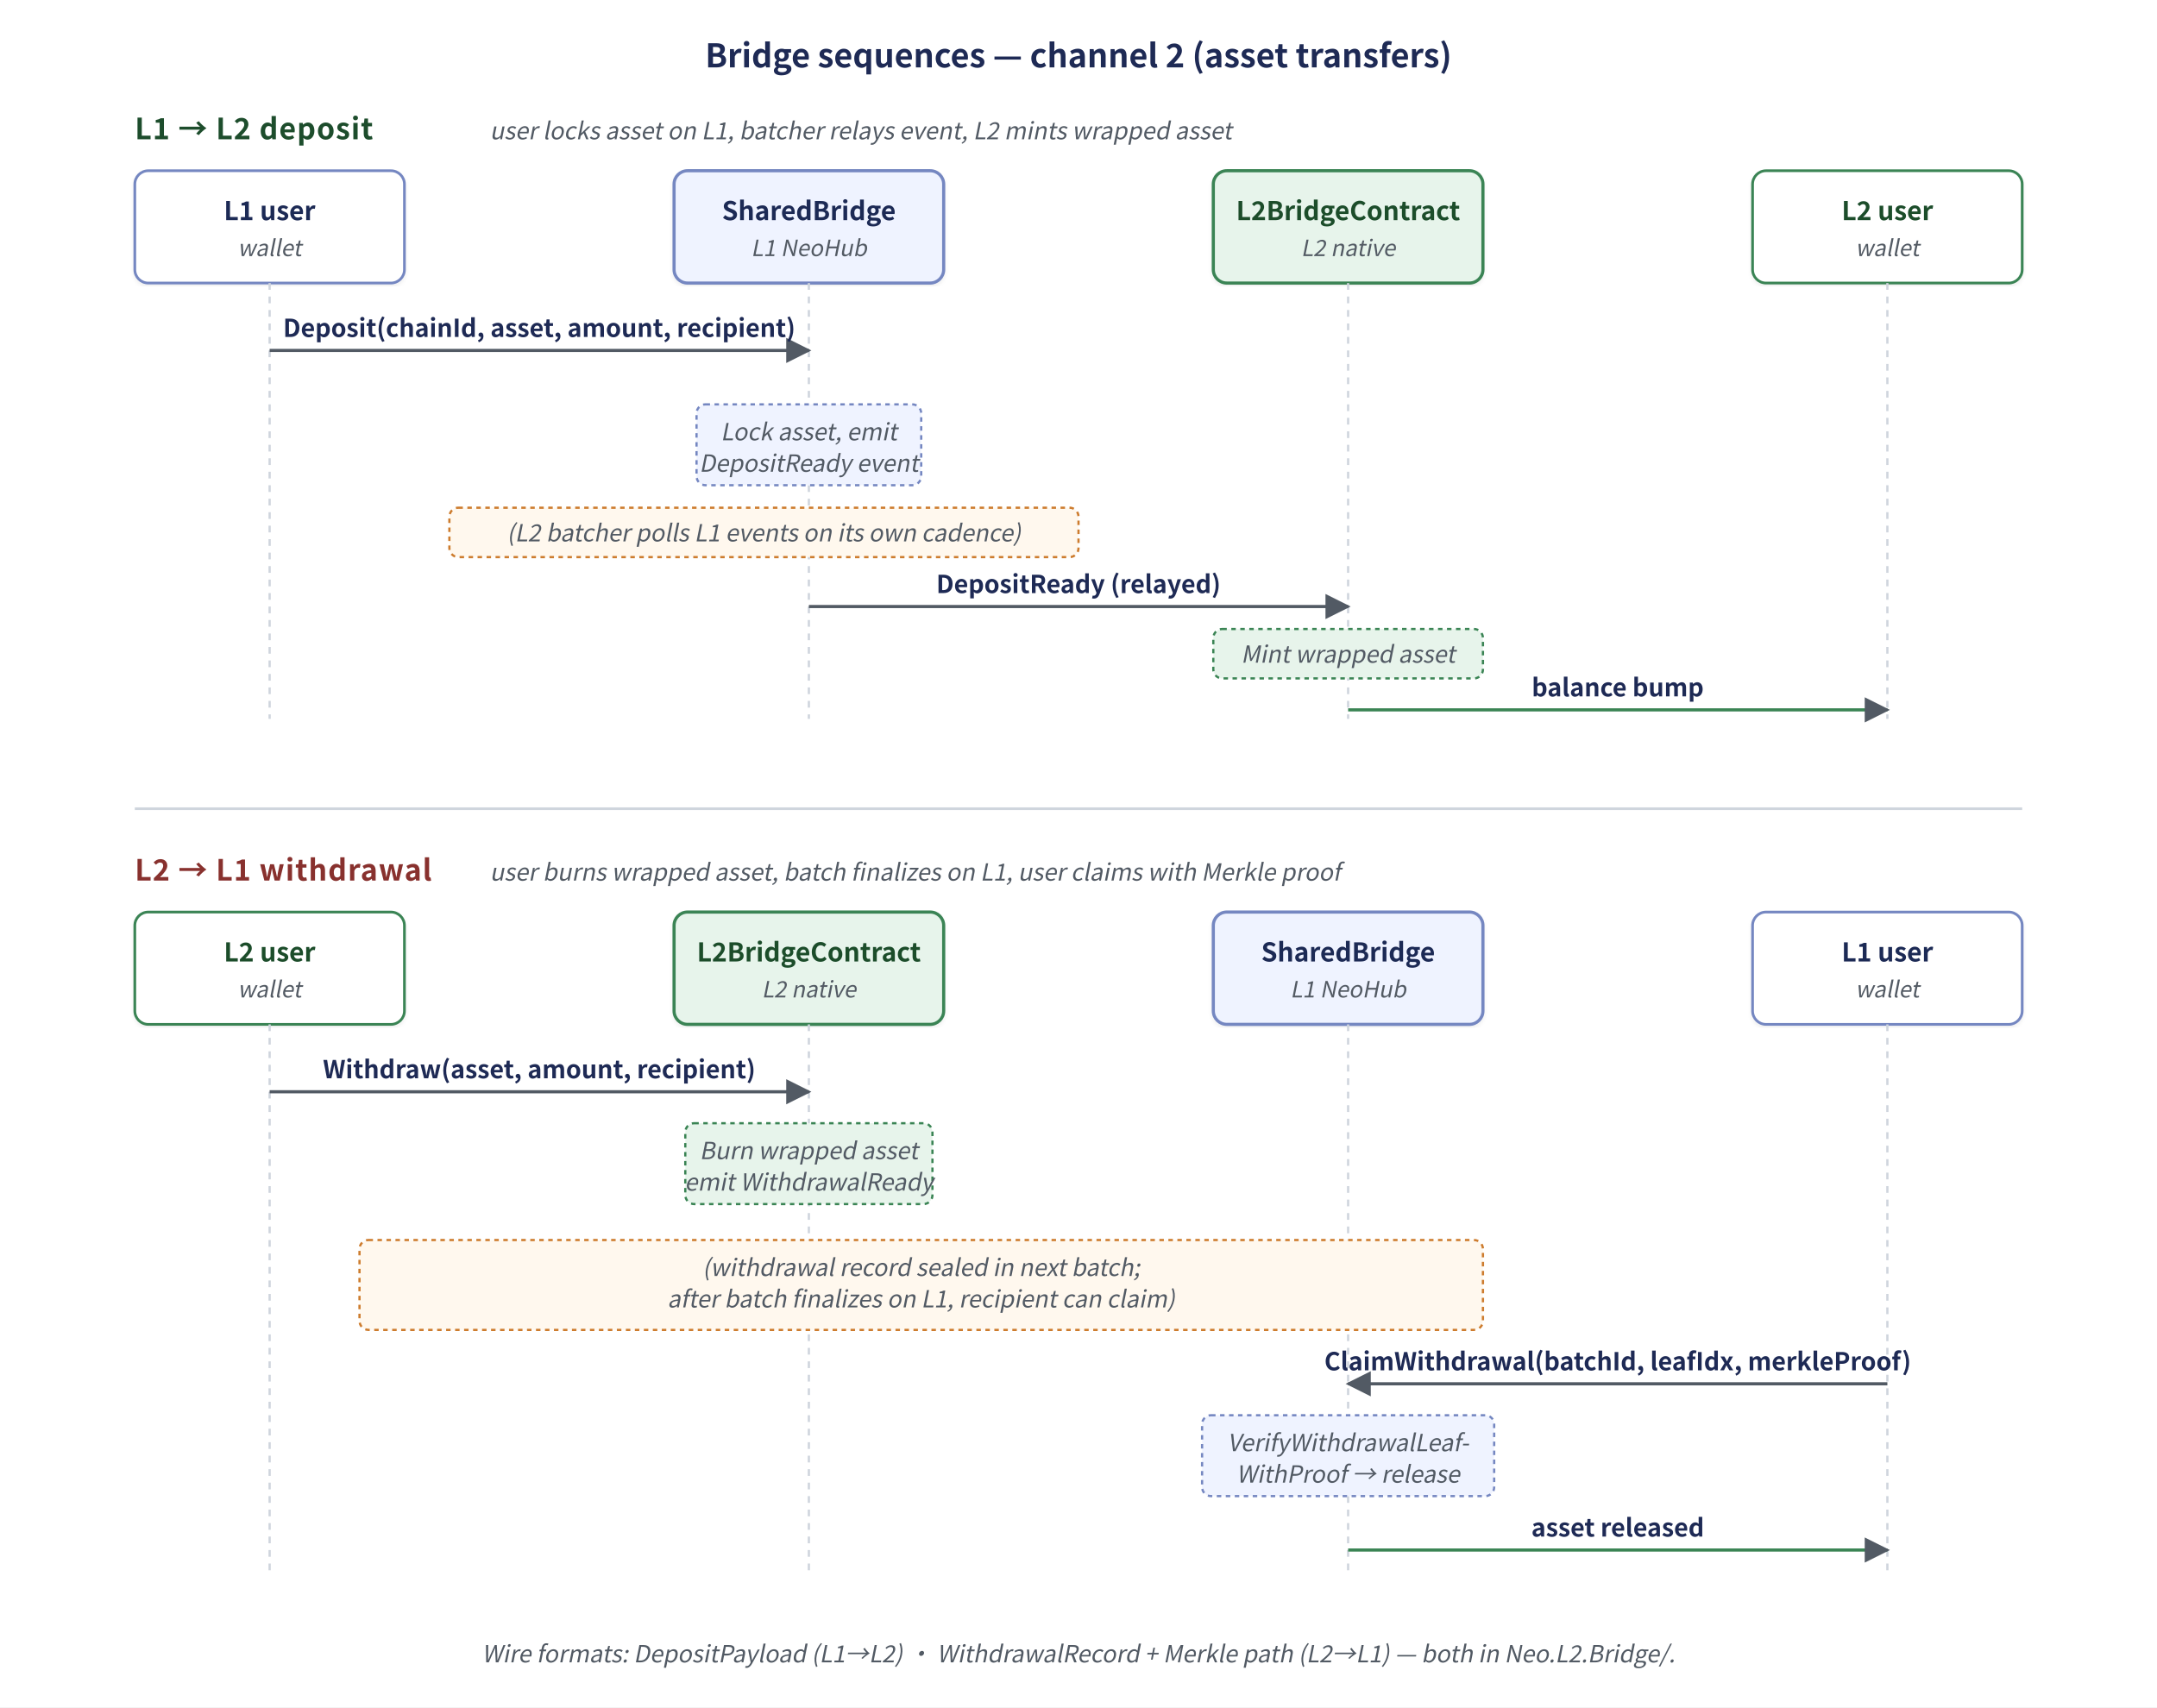
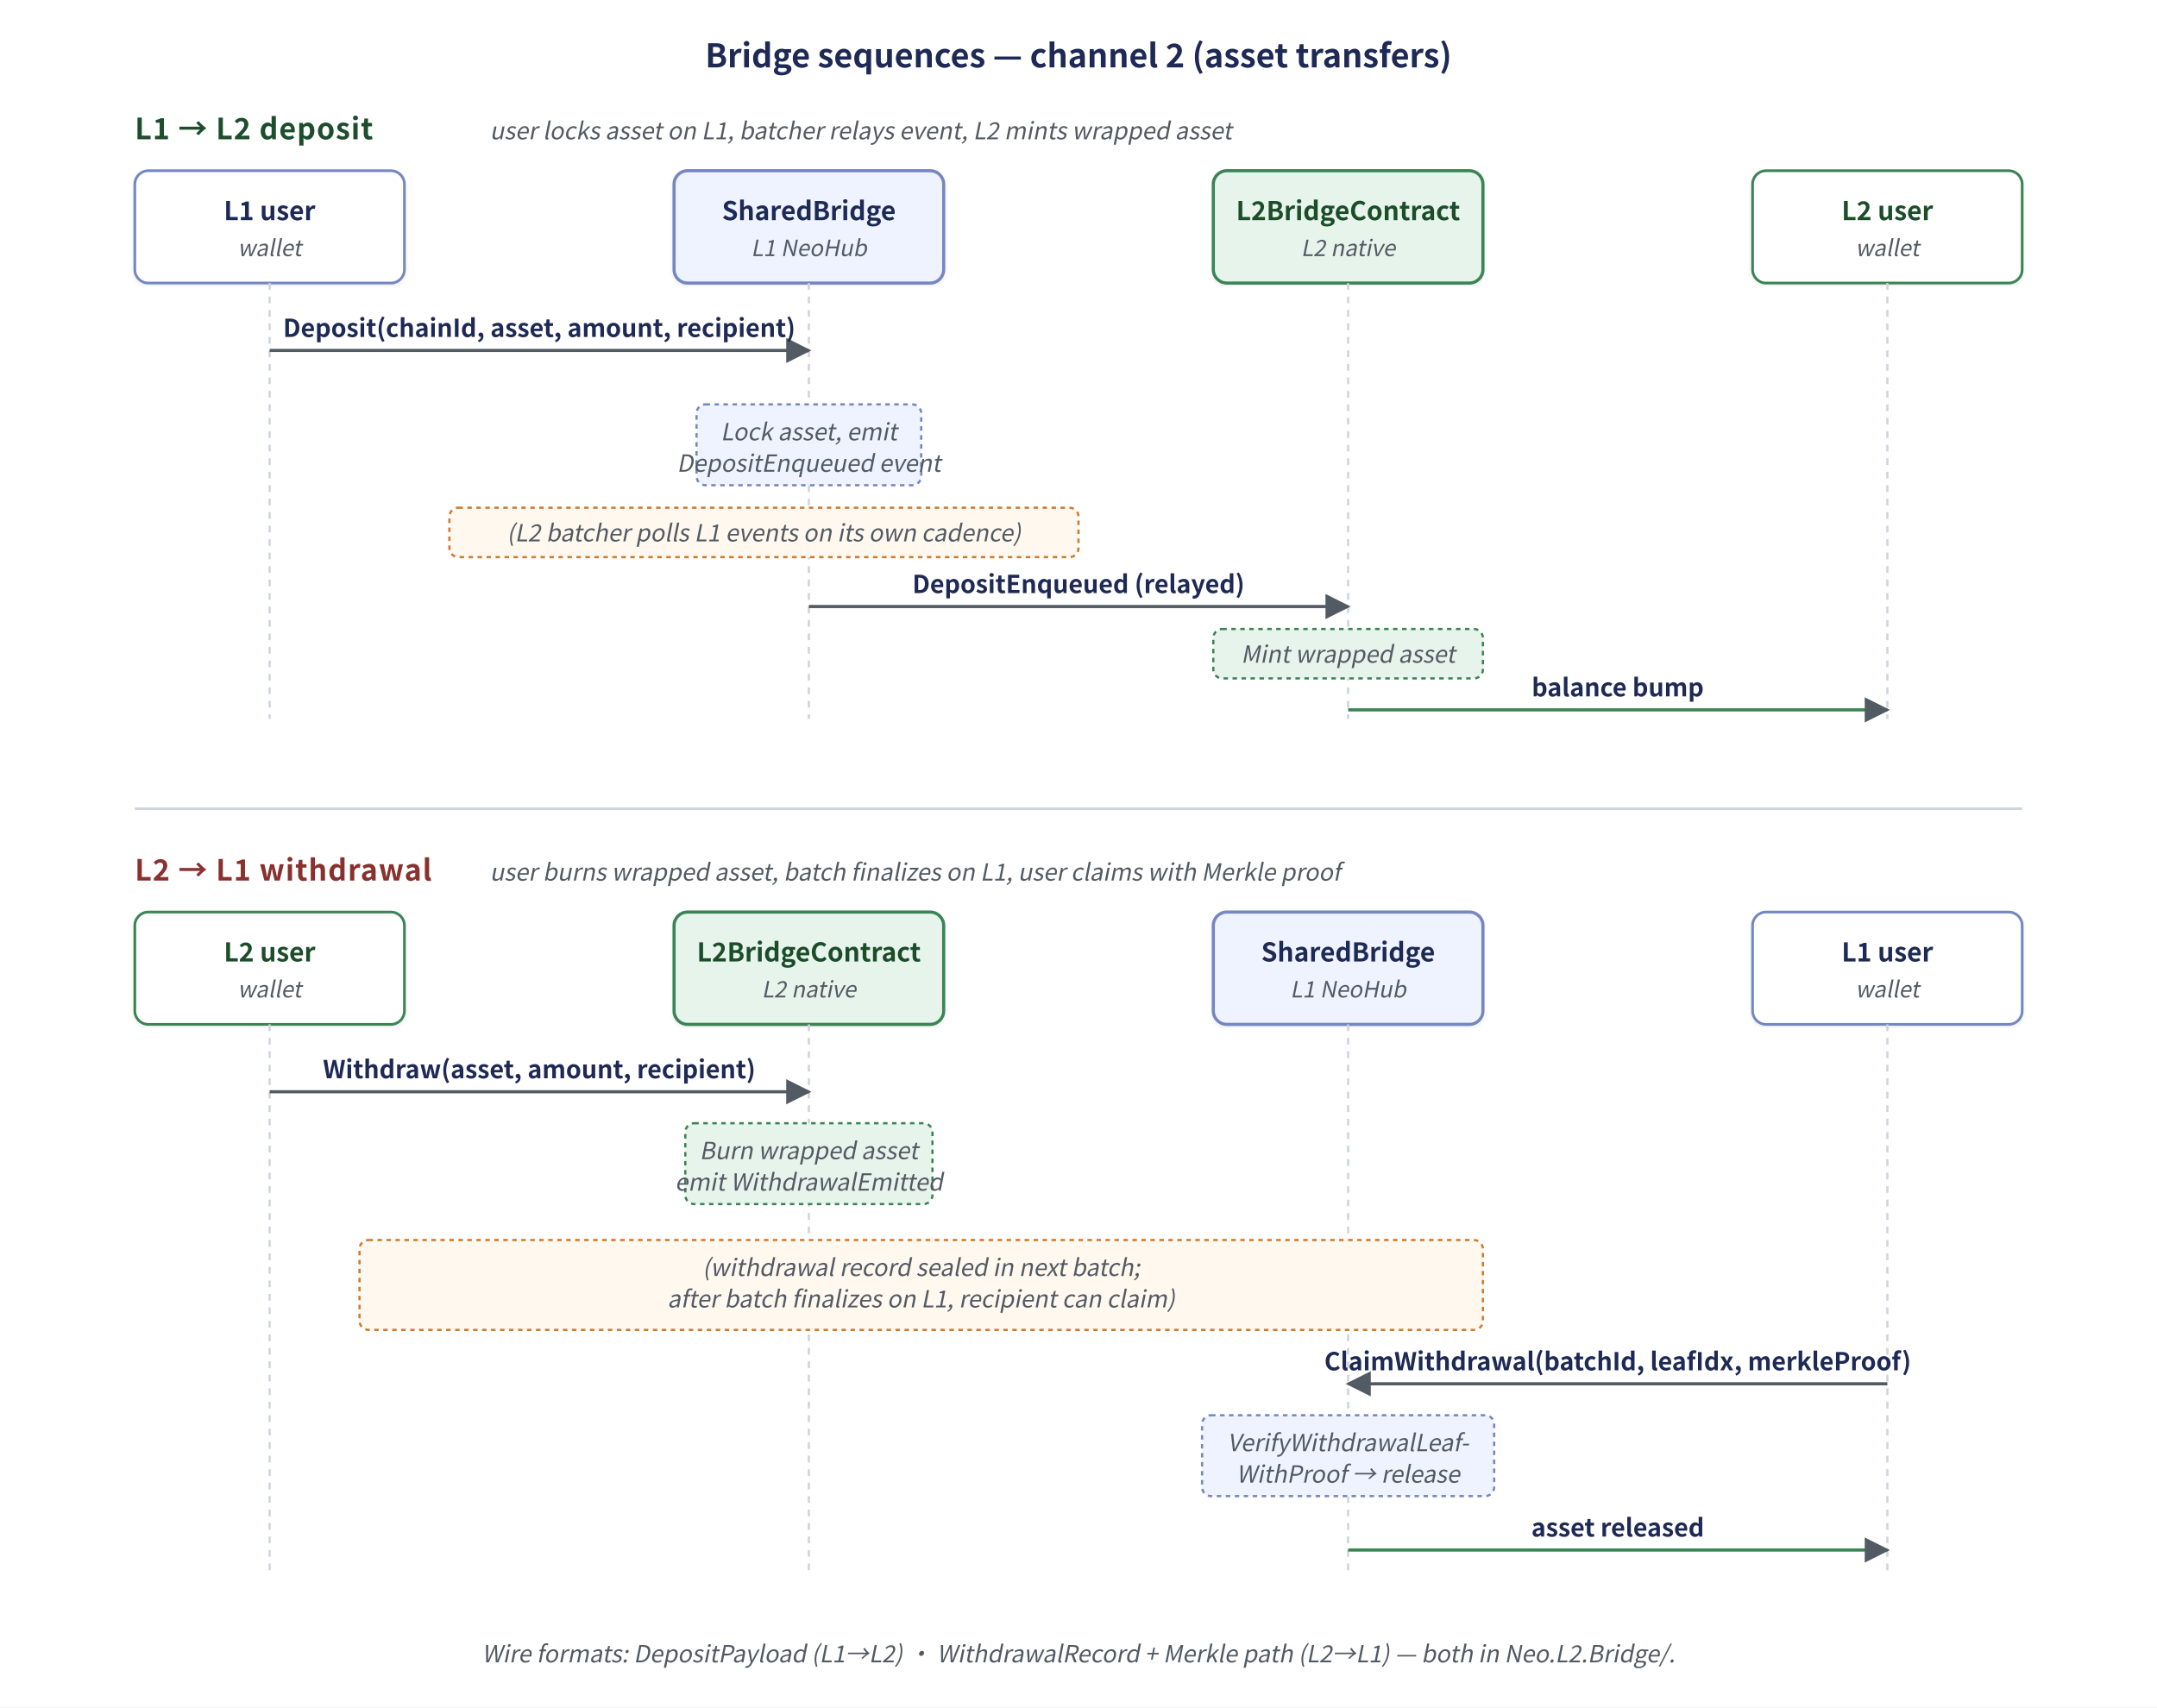
<svg xmlns="http://www.w3.org/2000/svg" viewBox="0 0 960 760" font-family="'Noto Sans CJK SC', -apple-system, BlinkMacSystemFont, 'Segoe UI', Helvetica, Arial, sans-serif" role="img" aria-labelledby="title desc">
  <defs>
    <marker id="arrow" viewBox="0 0 10 10" refX="9" refY="5" markerWidth="8" markerHeight="8" orient="auto">
      <path d="M0,0 L10,5 L0,10 Z" fill="#525a64" />
    </marker>
    <filter id="card" x="-2%" y="-3%" width="104%" height="106%">
      <feDropShadow dx="0" dy="1" stdDeviation="0.9" flood-color="#000000" flood-opacity="0.07" />
    </filter>
    <style>
      .header     { font-size: 14.5px; font-weight: 700; }
      .panel-t    { font-size: 13px; font-weight: 700; letter-spacing: 0.4px; }
      .actor-t    { font-size: 11.5px; font-weight: 700; }
      .actor-s    { font-size: 10px; fill: #525a64; font-style: italic; }
      .lifeline   { stroke: #cfd5dd; stroke-width: 1; stroke-dasharray: 3 3; }
      .msg-t      { font-size: 11px; fill: #1e2a55; font-weight: 600; }
      .msg-s      { font-size: 10.5px; fill: #525a64; font-style: italic; }
      .note       { font-size: 10.5px; fill: #2d3a48; }
    </style>
  </defs>
  <rect width="960" height="760" fill="#ffffff" />
  <text x="480" y="30" text-anchor="middle" class="header" fill="#1e2a55">Bridge sequences — channel 2 (asset transfers)</text>
  <text x="60" y="62" class="panel-t" fill="#1d4d2c">L1 → L2 deposit</text>
  <text x="218" y="62" class="msg-s">user locks asset on L1, batcher relays event, L2 mints wrapped asset</text>
  <g filter="url(#card)">
    <rect x="60" y="76" width="120" height="50" rx="6" ry="6" fill="#ffffff" stroke="#7587c1" stroke-width="1.2" />
    <text x="120" y="98" text-anchor="middle" class="actor-t" fill="#1e2a55">L1 user</text>
    <text x="120" y="114" text-anchor="middle" class="actor-s">wallet</text>
  </g>
  <g filter="url(#card)">
    <rect x="300" y="76" width="120" height="50" rx="6" ry="6" fill="#eff3ff" stroke="#7587c1" stroke-width="1.4" />
    <text x="360" y="98" text-anchor="middle" class="actor-t" fill="#1e2a55">SharedBridge</text>
    <text x="360" y="114" text-anchor="middle" class="actor-s">L1 NeoHub</text>
  </g>
  <g filter="url(#card)">
    <rect x="540" y="76" width="120" height="50" rx="6" ry="6" fill="#e7f4eb" stroke="#3a8454" stroke-width="1.4" />
    <text x="600" y="98" text-anchor="middle" class="actor-t" fill="#1d4d2c">L2BridgeContract</text>
    <text x="600" y="114" text-anchor="middle" class="actor-s">L2 native</text>
  </g>
  <g filter="url(#card)">
    <rect x="780" y="76" width="120" height="50" rx="6" ry="6" fill="#ffffff" stroke="#3a8454" stroke-width="1.2" />
    <text x="840" y="98" text-anchor="middle" class="actor-t" fill="#1d4d2c">L2 user</text>
    <text x="840" y="114" text-anchor="middle" class="actor-s">wallet</text>
  </g>
  <line class="lifeline" x1="120" y1="126" x2="120" y2="320" />
  <line class="lifeline" x1="360" y1="126" x2="360" y2="320" />
  <line class="lifeline" x1="600" y1="126" x2="600" y2="320" />
  <line class="lifeline" x1="840" y1="126" x2="840" y2="320" />
  <line x1="120" y1="156" x2="360" y2="156" stroke="#525a64" stroke-width="1.4" marker-end="url(#arrow)" />
  <text x="240" y="150" text-anchor="middle" class="msg-t">Deposit(chainId, asset, amount, recipient)</text>
  <g>
    <rect x="310" y="180" width="100" height="36" rx="4" ry="4" fill="#eff3ff" stroke="#7587c1" stroke-dasharray="2 2" />
    <text x="360" y="196" text-anchor="middle" class="msg-s">Lock asset, emit</text>
-     <text x="360" y="210" text-anchor="middle" class="msg-s">DepositReady event</text>
+     <text x="360" y="210" text-anchor="middle" class="msg-s">DepositEnqueued event</text>
  </g>
  <g>
    <rect x="200" y="226" width="280" height="22" rx="4" ry="4" fill="#fff8ee" stroke="#cd7c2e" stroke-dasharray="2 2" />
    <text x="340" y="241" text-anchor="middle" class="msg-s">(L2 batcher polls L1 events on its own cadence)</text>
  </g>
  <line x1="360" y1="270" x2="600" y2="270" stroke="#525a64" stroke-width="1.4" marker-end="url(#arrow)" />
-   <text x="480" y="264" text-anchor="middle" class="msg-t">DepositReady (relayed)</text>
+   <text x="480" y="264" text-anchor="middle" class="msg-t">DepositEnqueued (relayed)</text>
  <g>
    <rect x="540" y="280" width="120" height="22" rx="4" ry="4" fill="#e7f4eb" stroke="#3a8454" stroke-dasharray="2 2" />
    <text x="600" y="295" text-anchor="middle" class="msg-s">Mint wrapped asset</text>
  </g>
  <line x1="600" y1="316" x2="840" y2="316" stroke="#3a8454" stroke-width="1.4" marker-end="url(#arrow)" />
  <text x="720" y="310" text-anchor="middle" class="msg-t" fill="#1d4d2c">balance bump</text>
  <line x1="60" y1="360" x2="900" y2="360" stroke="#cfd5dd" stroke-width="1.2" />
  <text x="60" y="392" class="panel-t" fill="#88312e">L2 → L1 withdrawal</text>
  <text x="218" y="392" class="msg-s">user burns wrapped asset, batch finalizes on L1, user claims with Merkle proof</text>
  <g filter="url(#card)">
    <rect x="60" y="406" width="120" height="50" rx="6" ry="6" fill="#ffffff" stroke="#3a8454" stroke-width="1.2" />
    <text x="120" y="428" text-anchor="middle" class="actor-t" fill="#1d4d2c">L2 user</text>
    <text x="120" y="444" text-anchor="middle" class="actor-s">wallet</text>
  </g>
  <g filter="url(#card)">
    <rect x="300" y="406" width="120" height="50" rx="6" ry="6" fill="#e7f4eb" stroke="#3a8454" stroke-width="1.4" />
    <text x="360" y="428" text-anchor="middle" class="actor-t" fill="#1d4d2c">L2BridgeContract</text>
    <text x="360" y="444" text-anchor="middle" class="actor-s">L2 native</text>
  </g>
  <g filter="url(#card)">
    <rect x="540" y="406" width="120" height="50" rx="6" ry="6" fill="#eff3ff" stroke="#7587c1" stroke-width="1.4" />
    <text x="600" y="428" text-anchor="middle" class="actor-t" fill="#1e2a55">SharedBridge</text>
    <text x="600" y="444" text-anchor="middle" class="actor-s">L1 NeoHub</text>
  </g>
  <g filter="url(#card)">
    <rect x="780" y="406" width="120" height="50" rx="6" ry="6" fill="#ffffff" stroke="#7587c1" stroke-width="1.2" />
    <text x="840" y="428" text-anchor="middle" class="actor-t" fill="#1e2a55">L1 user</text>
    <text x="840" y="444" text-anchor="middle" class="actor-s">wallet</text>
  </g>
  <line class="lifeline" x1="120" y1="456" x2="120" y2="700" />
  <line class="lifeline" x1="360" y1="456" x2="360" y2="700" />
  <line class="lifeline" x1="600" y1="456" x2="600" y2="700" />
  <line class="lifeline" x1="840" y1="456" x2="840" y2="700" />
  <line x1="120" y1="486" x2="360" y2="486" stroke="#525a64" stroke-width="1.4" marker-end="url(#arrow)" />
  <text x="240" y="480" text-anchor="middle" class="msg-t">Withdraw(asset, amount, recipient)</text>
  <g>
    <rect x="305" y="500" width="110" height="36" rx="4" ry="4" fill="#e7f4eb" stroke="#3a8454" stroke-dasharray="2 2" />
    <text x="360" y="516" text-anchor="middle" class="msg-s">Burn wrapped asset</text>
-     <text x="360" y="530" text-anchor="middle" class="msg-s">emit WithdrawalReady</text>
+     <text x="360" y="530" text-anchor="middle" class="msg-s">emit WithdrawalEmitted</text>
  </g>
  <g>
    <rect x="160" y="552" width="500" height="40" rx="4" ry="4" fill="#fff8ee" stroke="#cd7c2e" stroke-dasharray="2 2" />
    <text x="410" y="568" text-anchor="middle" class="msg-s">(withdrawal record sealed in next batch;</text>
    <text x="410" y="582" text-anchor="middle" class="msg-s">after batch finalizes on L1, recipient can claim)</text>
  </g>
  <line x1="840" y1="616" x2="600" y2="616" stroke="#525a64" stroke-width="1.4" marker-end="url(#arrow)" />
  <text x="720" y="610" text-anchor="middle" class="msg-t">ClaimWithdrawal(batchId, leafIdx, merkleProof)</text>
  <g>
    <rect x="535" y="630" width="130" height="36" rx="4" ry="4" fill="#eff3ff" stroke="#7587c1" stroke-dasharray="2 2" />
    <text x="600" y="646" text-anchor="middle" class="msg-s">VerifyWithdrawalLeaf-</text>
    <text x="600" y="660" text-anchor="middle" class="msg-s">WithProof → release</text>
  </g>
  <line x1="600" y1="690" x2="840" y2="690" stroke="#3a8454" stroke-width="1.4" marker-end="url(#arrow)" />
  <text x="720" y="684" text-anchor="middle" class="msg-t" fill="#1d4d2c">asset released</text>
  <text x="480" y="740" text-anchor="middle" class="msg-s" fill="#525a64">Wire formats: DepositPayload (L1→L2) · WithdrawalRecord + Merkle path (L2→L1) — both in Neo.L2.Bridge/.</text>
</svg>
